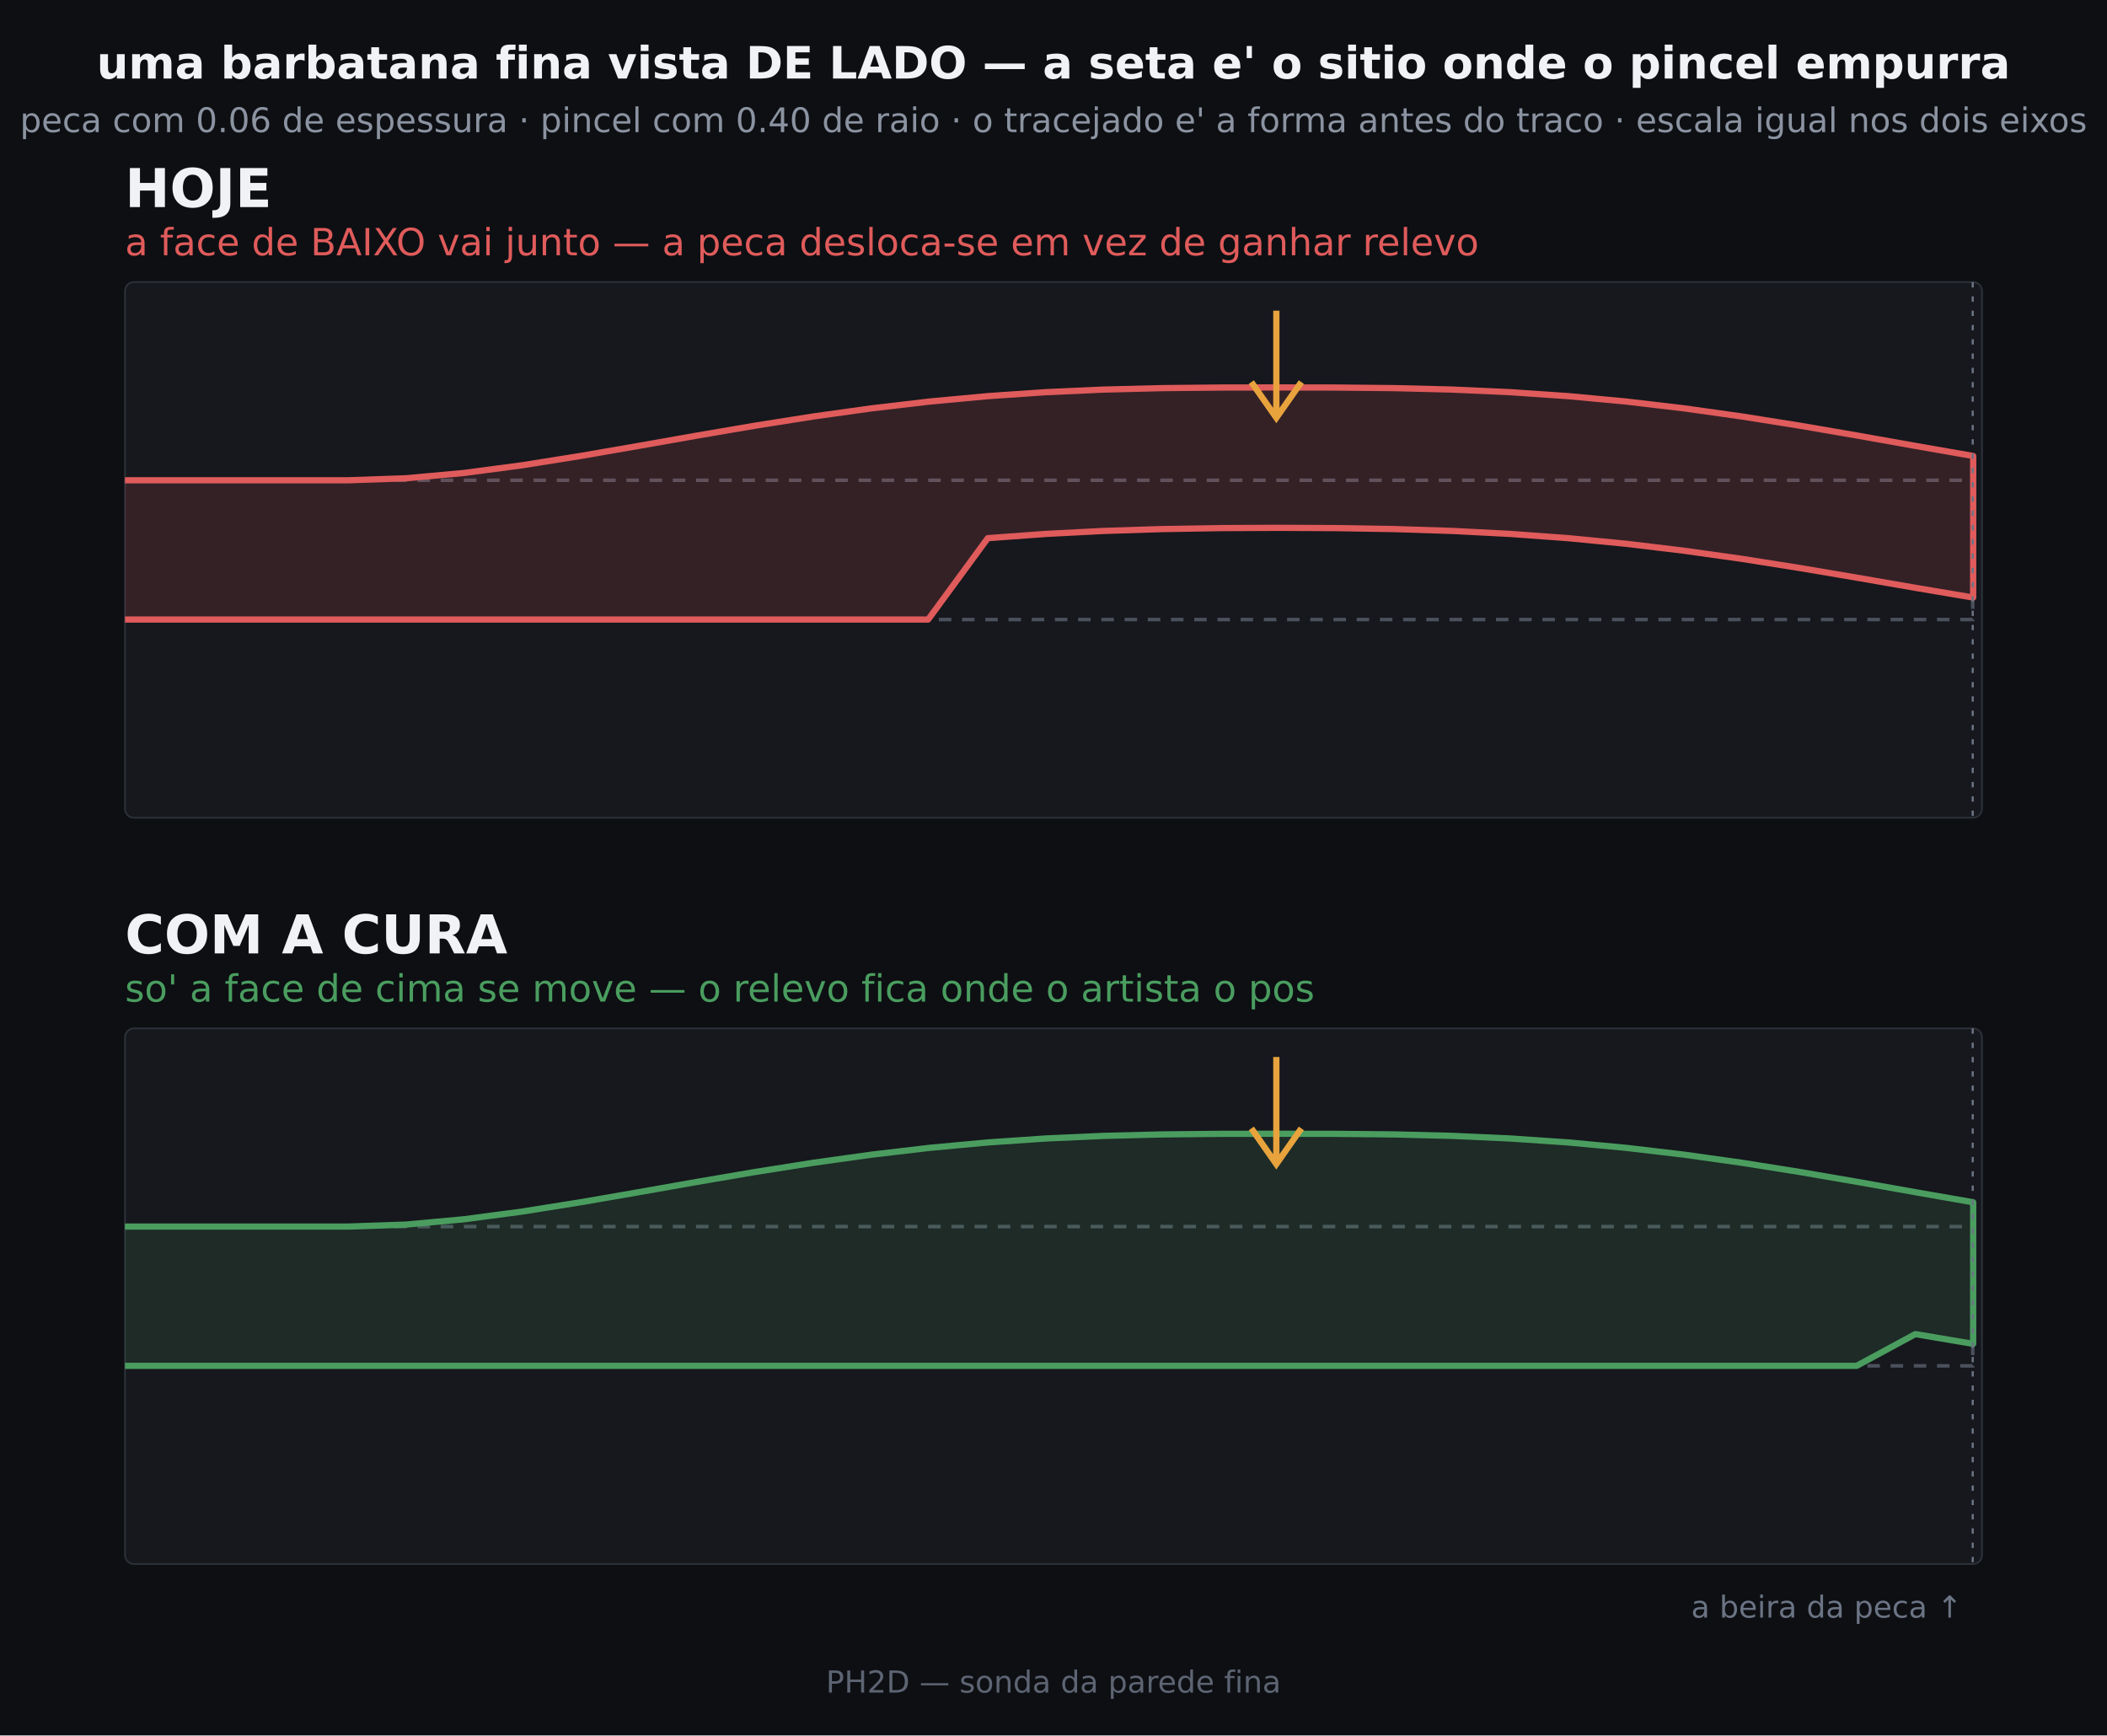
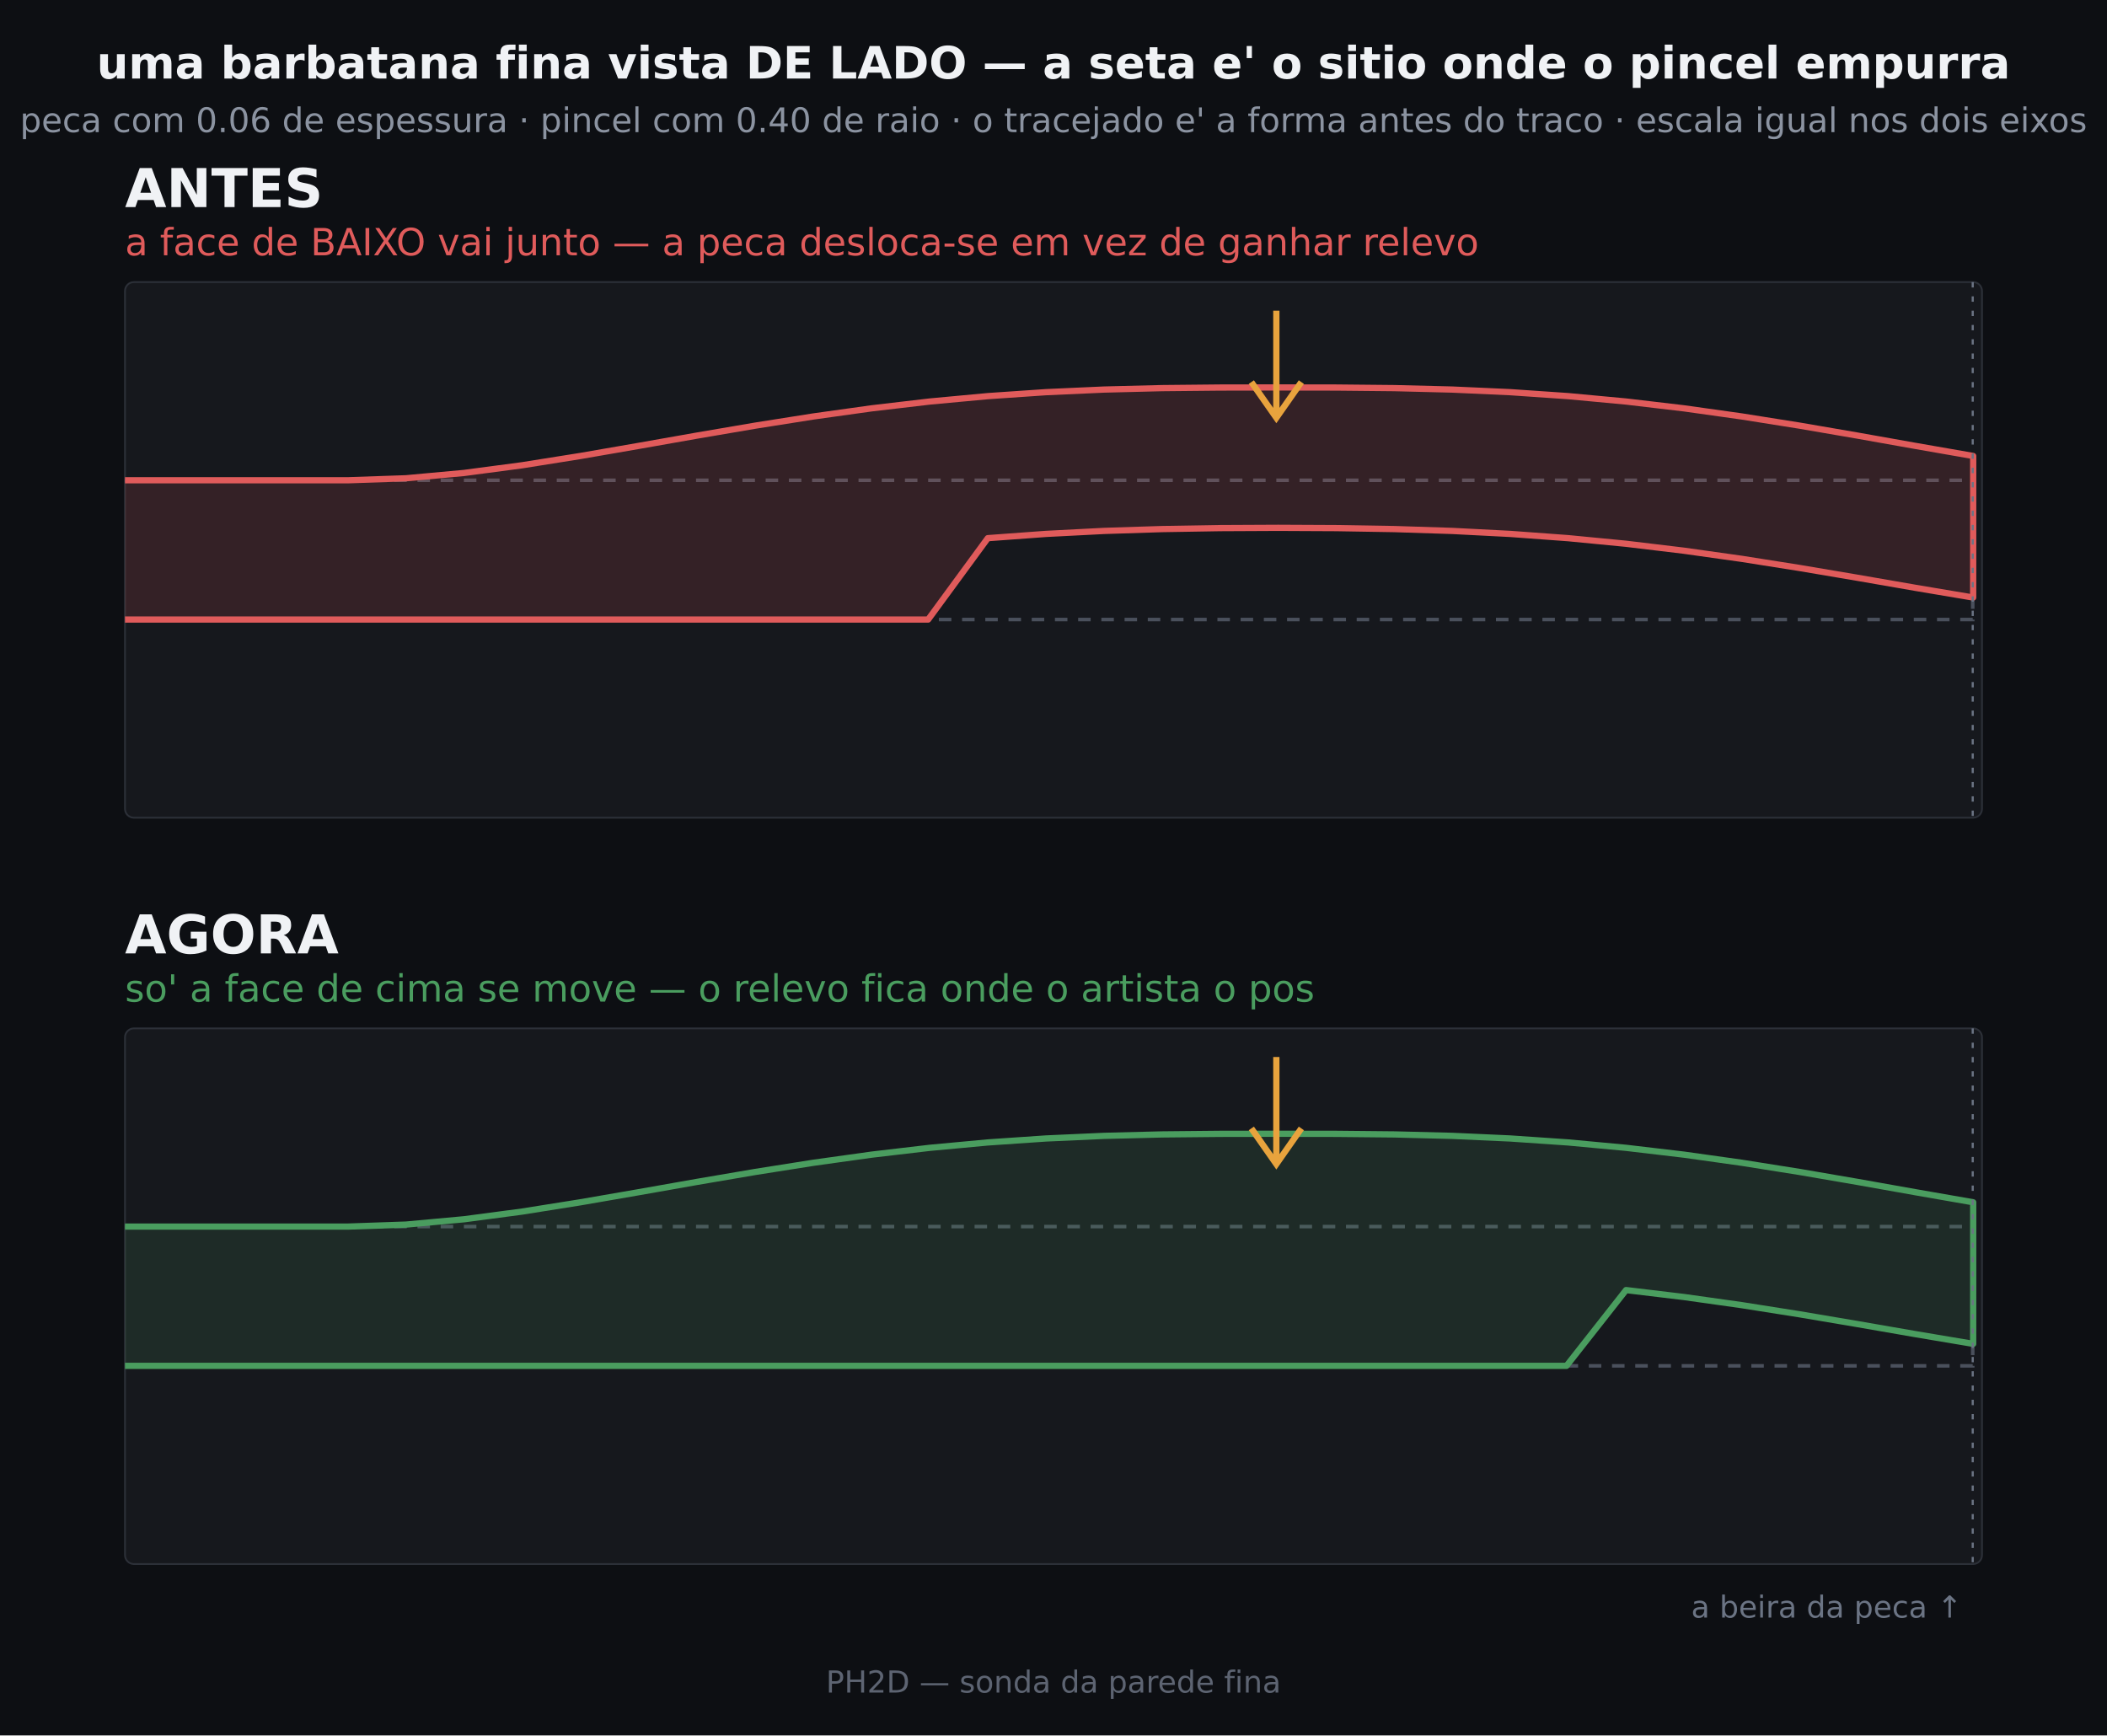
<svg xmlns="http://www.w3.org/2000/svg" width="1180" height="972" viewBox="0 0 1180 972">
  <rect width="1180" height="972" fill="#0d0f13" />
  <text x="590" y="44" fill="#f0f2f5" font-family="DejaVu Sans, sans-serif" font-size="25" font-weight="600" text-anchor="middle">uma barbatana fina vista DE LADO — a seta e' o sitio onde o pincel empurra</text>
  <text x="590" y="74" fill="#8b93a1" font-family="DejaVu Sans, sans-serif" font-size="19" text-anchor="middle">peca com 0.06 de espessura · pincel com 0.40 de raio · o tracejado e' a forma antes do traco · escala igual nos dois eixos</text>
  <g transform="translate(70,158)">
-     <text x="0" y="-42" fill="#f0f2f5" font-family="DejaVu Sans, sans-serif" font-size="30" font-weight="700">HOJE</text>
+     <text x="0" y="-42" fill="#f0f2f5" font-family="DejaVu Sans, sans-serif" font-size="30" font-weight="700">ANTES</text>
    <text x="0" y="-15" fill="#e05b5b" font-family="DejaVu Sans, sans-serif" font-size="21">a face de BAIXO vai junto — a peca desloca-se em vez de ganhar relevo</text>
    <clipPath id="c158">
      <rect x="0" y="0" width="1040" height="300" />
    </clipPath>
    <rect x="0" y="0" width="1040" height="300" rx="5" fill="#16181d" stroke="#2c3038" stroke-width="1" />
    <g clip-path="url(#c158)">
      <path d="M-1565.20,111.00 L-1532.70,111.00 L-1500.20,111.00 L-1467.70,111.00 L-1435.20,111.00 L-1402.70,111.00 L-1370.20,111.00 L-1337.70,111.00 L-1305.20,111.00 L-1272.70,111.00 L-1240.20,111.00 L-1207.70,111.00 L-1175.20,111.00 L-1142.70,111.00 L-1110.20,111.00 L-1077.70,111.00 L-1045.20,111.00 L-1012.70,111.00 L-980.20,111.00 L-947.70,111.00 L-915.20,111.00 L-882.70,111.00 L-850.20,111.00 L-817.70,111.00 L-785.20,111.00 L-752.70,111.00 L-720.20,111.00 L-687.70,111.00 L-655.20,111.00 L-622.70,111.00 L-590.20,111.00 L-557.70,111.00 L-525.20,111.00 L-492.70,111.00 L-460.20,111.00 L-427.70,111.00 L-395.20,111.00 L-362.70,111.00 L-330.20,111.00 L-297.70,111.00 L-265.20,111.00 L-232.70,111.00 L-200.20,111.00 L-167.70,111.00 L-135.20,111.00 L-102.70,111.00 L-70.20,111.00 L-37.70,111.00 L-5.20,111.00 L27.30,111.00 L59.80,111.00 L92.30,111.00 L124.80,111.00 L157.30,111.00 L189.80,111.00 L222.30,111.00 L254.80,111.00 L287.30,111.00 L319.80,111.00 L352.30,111.00 L384.80,111.00 L417.30,111.00 L449.80,111.00 L482.30,111.00 L514.80,111.00 L547.30,111.00 L579.80,111.00 L612.30,111.00 L644.80,111.00 L677.30,111.00 L709.80,111.00 L742.30,111.00 L774.80,111.00 L807.30,111.00 L839.80,111.00 L872.30,111.00 L904.80,111.00 L937.30,111.00 L969.80,111.00 L1002.30,111.00 L1034.80,111.00 L1034.80,189.00 L1002.30,189.00 L969.80,189.00 L937.30,189.00 L904.80,189.00 L872.30,189.00 L839.80,189.00 L807.30,189.00 L774.80,189.00 L742.30,189.00 L709.80,189.00 L677.30,189.00 L644.80,189.00 L612.30,189.00 L579.80,189.00 L547.30,189.00 L514.80,189.00 L482.30,189.00 L449.80,189.00 L417.30,189.00 L384.80,189.00 L352.30,189.00 L319.80,189.00 L287.30,189.00 L254.80,189.00 L222.30,189.00 L189.80,189.00 L157.30,189.00 L124.80,189.00 L92.30,189.00 L59.80,189.00 L27.30,189.00 L-5.20,189.00 L-37.70,189.00 L-70.20,189.00 L-102.70,189.00 L-135.20,189.00 L-167.70,189.00 L-200.20,189.00 L-232.70,189.00 L-265.20,189.00 L-297.70,189.00 L-330.20,189.00 L-362.70,189.00 L-395.20,189.00 L-427.70,189.00 L-460.20,189.00 L-492.70,189.00 L-525.20,189.00 L-557.70,189.00 L-590.20,189.00 L-622.70,189.00 L-655.20,189.00 L-687.70,189.00 L-720.20,189.00 L-752.70,189.00 L-785.20,189.00 L-817.70,189.00 L-850.20,189.00 L-882.70,189.00 L-915.20,189.00 L-947.70,189.00 L-980.20,189.00 L-1012.70,189.00 L-1045.20,189.00 L-1077.70,189.00 L-1110.20,189.00 L-1142.70,189.00 L-1175.20,189.00 L-1207.70,189.00 L-1240.20,189.00 L-1272.70,189.00 L-1305.20,189.00 L-1337.70,189.00 L-1370.20,189.00 L-1402.70,189.00 L-1435.20,189.00 L-1467.70,189.00 L-1500.20,189.00 L-1532.70,189.00 L-1565.20,189.00 Z" fill="none" stroke="#4a505c" stroke-width="2" stroke-dasharray="7 6" />
      <path d="M-1565.20,111.00 L-1532.70,111.00 L-1500.20,111.00 L-1467.70,111.00 L-1435.20,111.00 L-1402.70,111.00 L-1370.20,111.00 L-1337.70,111.00 L-1305.20,111.00 L-1272.70,111.00 L-1240.20,111.00 L-1207.70,111.00 L-1175.20,111.00 L-1142.70,111.00 L-1110.20,111.00 L-1077.70,111.00 L-1045.20,111.00 L-1012.70,111.00 L-980.20,111.00 L-947.70,111.00 L-915.20,111.00 L-882.70,111.00 L-850.20,111.00 L-817.70,111.00 L-785.20,111.00 L-752.70,111.00 L-720.20,111.00 L-687.70,111.00 L-655.20,111.00 L-622.70,111.00 L-590.20,111.00 L-557.70,111.00 L-525.20,111.00 L-492.70,111.00 L-460.20,111.00 L-427.70,111.00 L-395.20,111.00 L-362.70,111.00 L-330.20,111.00 L-297.70,111.00 L-265.20,111.00 L-232.70,111.00 L-200.20,111.00 L-167.70,111.00 L-135.20,111.00 L-102.70,111.00 L-70.20,111.00 L-37.70,111.00 L-5.20,111.00 L27.30,111.00 L59.80,111.00 L92.30,111.00 L124.80,111.00 L157.32,109.88 L189.88,106.90 L222.47,102.58 L255.07,97.39 L287.68,91.74 L320.30,85.98 L352.91,80.41 L385.51,75.26 L418.10,70.71 L450.68,66.89 L483.24,63.87 L515.78,61.65 L548.31,60.19 L580.83,59.38 L613.34,59.06 L645.84,59.01 L678.34,59.06 L710.83,59.38 L743.31,60.19 L775.78,61.65 L808.24,63.87 L840.68,66.89 L873.10,70.71 L905.51,75.26 L937.91,80.41 L970.30,85.98 L1002.68,91.74 L1035.07,97.39 L1035.05,176.68 L1002.65,171.23 L970.27,165.61 L937.88,160.13 L905.48,155.01 L873.07,150.45 L840.65,146.56 L808.21,143.42 L775.76,141.04 L743.29,139.37 L710.81,138.33 L678.32,137.79 L645.82,137.63 L613.32,137.79 L580.81,138.33 L548.29,139.37 L515.76,141.04 L483.21,143.42 L449.80,189.00 L417.30,189.00 L384.80,189.00 L352.30,189.00 L319.80,189.00 L287.30,189.00 L254.80,189.00 L222.30,189.00 L189.80,189.00 L157.30,189.00 L124.80,189.00 L92.30,189.00 L59.80,189.00 L27.30,189.00 L-5.20,189.00 L-37.70,189.00 L-70.20,189.00 L-102.70,189.00 L-135.20,189.00 L-167.70,189.00 L-200.20,189.00 L-232.70,189.00 L-265.20,189.00 L-297.70,189.00 L-330.20,189.00 L-362.70,189.00 L-395.20,189.00 L-427.70,189.00 L-460.20,189.00 L-492.70,189.00 L-525.20,189.00 L-557.70,189.00 L-590.20,189.00 L-622.70,189.00 L-655.20,189.00 L-687.70,189.00 L-720.20,189.00 L-752.70,189.00 L-785.20,189.00 L-817.70,189.00 L-850.20,189.00 L-882.70,189.00 L-915.20,189.00 L-947.70,189.00 L-980.20,189.00 L-1012.70,189.00 L-1045.20,189.00 L-1077.70,189.00 L-1110.20,189.00 L-1142.70,189.00 L-1175.20,189.00 L-1207.70,189.00 L-1240.20,189.00 L-1272.70,189.00 L-1305.20,189.00 L-1337.70,189.00 L-1370.20,189.00 L-1402.70,189.00 L-1435.20,189.00 L-1467.70,189.00 L-1500.20,189.00 L-1532.70,189.00 L-1565.20,189.00 Z" fill="#e05b5b26" stroke="#e05b5b" stroke-width="3.5" stroke-linejoin="round" />
      <path d="M644.8,16 L644.8,74 M630.8,56 L644.8,76 L658.8,56" fill="none" stroke="#e8a33d" stroke-width="3.5" />
      <line x1="1034.8" y1="0" x2="1034.8" y2="300" stroke="#6b7484" stroke-width="1.2" stroke-dasharray="3 5" />
    </g>
  </g>
  <g transform="translate(70,576)">
-     <text x="0" y="-42" fill="#f0f2f5" font-family="DejaVu Sans, sans-serif" font-size="30" font-weight="700">COM A CURA</text>
+     <text x="0" y="-42" fill="#f0f2f5" font-family="DejaVu Sans, sans-serif" font-size="30" font-weight="700">AGORA</text>
    <text x="0" y="-15" fill="#4a9d5f" font-family="DejaVu Sans, sans-serif" font-size="21">so' a face de cima se move — o relevo fica onde o artista o pos</text>
    <clipPath id="c576">
      <rect x="0" y="0" width="1040" height="300" />
    </clipPath>
    <rect x="0" y="0" width="1040" height="300" rx="5" fill="#16181d" stroke="#2c3038" stroke-width="1" />
    <g clip-path="url(#c576)">
      <path d="M-1565.20,111.00 L-1532.70,111.00 L-1500.20,111.00 L-1467.70,111.00 L-1435.20,111.00 L-1402.70,111.00 L-1370.20,111.00 L-1337.70,111.00 L-1305.20,111.00 L-1272.70,111.00 L-1240.20,111.00 L-1207.70,111.00 L-1175.20,111.00 L-1142.70,111.00 L-1110.20,111.00 L-1077.70,111.00 L-1045.20,111.00 L-1012.70,111.00 L-980.20,111.00 L-947.70,111.00 L-915.20,111.00 L-882.70,111.00 L-850.20,111.00 L-817.70,111.00 L-785.20,111.00 L-752.70,111.00 L-720.20,111.00 L-687.70,111.00 L-655.20,111.00 L-622.70,111.00 L-590.20,111.00 L-557.70,111.00 L-525.20,111.00 L-492.70,111.00 L-460.20,111.00 L-427.70,111.00 L-395.20,111.00 L-362.70,111.00 L-330.20,111.00 L-297.70,111.00 L-265.20,111.00 L-232.70,111.00 L-200.20,111.00 L-167.70,111.00 L-135.20,111.00 L-102.70,111.00 L-70.20,111.00 L-37.70,111.00 L-5.20,111.00 L27.30,111.00 L59.80,111.00 L92.30,111.00 L124.80,111.00 L157.30,111.00 L189.80,111.00 L222.30,111.00 L254.80,111.00 L287.30,111.00 L319.80,111.00 L352.30,111.00 L384.80,111.00 L417.30,111.00 L449.80,111.00 L482.30,111.00 L514.80,111.00 L547.30,111.00 L579.80,111.00 L612.30,111.00 L644.80,111.00 L677.30,111.00 L709.80,111.00 L742.30,111.00 L774.80,111.00 L807.30,111.00 L839.80,111.00 L872.30,111.00 L904.80,111.00 L937.30,111.00 L969.80,111.00 L1002.30,111.00 L1034.80,111.00 L1034.80,189.00 L1002.30,189.00 L969.80,189.00 L937.30,189.00 L904.80,189.00 L872.30,189.00 L839.80,189.00 L807.30,189.00 L774.80,189.00 L742.30,189.00 L709.80,189.00 L677.30,189.00 L644.80,189.00 L612.30,189.00 L579.80,189.00 L547.30,189.00 L514.80,189.00 L482.30,189.00 L449.80,189.00 L417.30,189.00 L384.80,189.00 L352.30,189.00 L319.80,189.00 L287.30,189.00 L254.80,189.00 L222.30,189.00 L189.80,189.00 L157.30,189.00 L124.80,189.00 L92.30,189.00 L59.80,189.00 L27.30,189.00 L-5.20,189.00 L-37.70,189.00 L-70.20,189.00 L-102.70,189.00 L-135.20,189.00 L-167.70,189.00 L-200.20,189.00 L-232.70,189.00 L-265.20,189.00 L-297.70,189.00 L-330.20,189.00 L-362.70,189.00 L-395.20,189.00 L-427.70,189.00 L-460.20,189.00 L-492.70,189.00 L-525.20,189.00 L-557.70,189.00 L-590.20,189.00 L-622.70,189.00 L-655.20,189.00 L-687.70,189.00 L-720.20,189.00 L-752.70,189.00 L-785.20,189.00 L-817.70,189.00 L-850.20,189.00 L-882.70,189.00 L-915.20,189.00 L-947.70,189.00 L-980.20,189.00 L-1012.70,189.00 L-1045.20,189.00 L-1077.70,189.00 L-1110.20,189.00 L-1142.70,189.00 L-1175.20,189.00 L-1207.70,189.00 L-1240.20,189.00 L-1272.70,189.00 L-1305.20,189.00 L-1337.70,189.00 L-1370.20,189.00 L-1402.70,189.00 L-1435.20,189.00 L-1467.70,189.00 L-1500.20,189.00 L-1532.70,189.00 L-1565.20,189.00 Z" fill="none" stroke="#4a505c" stroke-width="2" stroke-dasharray="7 6" />
-       <path d="M-1565.20,111.00 L-1532.70,111.00 L-1500.20,111.00 L-1467.70,111.00 L-1435.20,111.00 L-1402.70,111.00 L-1370.20,111.00 L-1337.70,111.00 L-1305.20,111.00 L-1272.70,111.00 L-1240.20,111.00 L-1207.70,111.00 L-1175.20,111.00 L-1142.70,111.00 L-1110.20,111.00 L-1077.70,111.00 L-1045.20,111.00 L-1012.70,111.00 L-980.20,111.00 L-947.70,111.00 L-915.20,111.00 L-882.70,111.00 L-850.20,111.00 L-817.70,111.00 L-785.20,111.00 L-752.70,111.00 L-720.20,111.00 L-687.70,111.00 L-655.20,111.00 L-622.70,111.00 L-590.20,111.00 L-557.70,111.00 L-525.20,111.00 L-492.70,111.00 L-460.20,111.00 L-427.70,111.00 L-395.20,111.00 L-362.70,111.00 L-330.20,111.00 L-297.70,111.00 L-265.20,111.00 L-232.70,111.00 L-200.20,111.00 L-167.70,111.00 L-135.20,111.00 L-102.70,111.00 L-70.20,111.00 L-37.70,111.00 L-5.20,111.00 L27.30,111.00 L59.80,111.00 L92.30,111.00 L124.80,111.00 L157.32,109.88 L189.88,106.90 L222.47,102.58 L255.07,97.39 L287.68,91.74 L320.30,85.98 L352.91,80.41 L385.51,75.26 L418.10,70.71 L450.68,66.89 L483.24,63.87 L515.78,61.65 L548.31,60.19 L580.83,59.38 L613.34,59.06 L645.84,59.01 L678.34,59.06 L710.83,59.38 L743.31,60.19 L775.78,61.65 L808.24,63.87 L840.68,66.89 L873.10,70.71 L905.51,75.26 L937.91,80.41 L970.30,85.98 L1002.68,91.74 L1035.07,97.39 L1035.05,176.68 L1002.65,171.23 L969.80,189.00 L937.30,189.00 L904.80,189.00 L872.30,189.00 L839.80,189.00 L807.30,189.00 L774.80,189.00 L742.30,189.00 L709.80,189.00 L677.30,189.00 L644.80,189.00 L612.30,189.00 L579.80,189.00 L547.30,189.00 L514.80,189.00 L482.30,189.00 L449.80,189.00 L417.30,189.00 L384.80,189.00 L352.30,189.00 L319.80,189.00 L287.30,189.00 L254.80,189.00 L222.30,189.00 L189.80,189.00 L157.30,189.00 L124.80,189.00 L92.30,189.00 L59.80,189.00 L27.30,189.00 L-5.20,189.00 L-37.70,189.00 L-70.20,189.00 L-102.70,189.00 L-135.20,189.00 L-167.70,189.00 L-200.20,189.00 L-232.70,189.00 L-265.20,189.00 L-297.70,189.00 L-330.20,189.00 L-362.70,189.00 L-395.20,189.00 L-427.70,189.00 L-460.20,189.00 L-492.70,189.00 L-525.20,189.00 L-557.70,189.00 L-590.20,189.00 L-622.70,189.00 L-655.20,189.00 L-687.70,189.00 L-720.20,189.00 L-752.70,189.00 L-785.20,189.00 L-817.70,189.00 L-850.20,189.00 L-882.70,189.00 L-915.20,189.00 L-947.70,189.00 L-980.20,189.00 L-1012.70,189.00 L-1045.20,189.00 L-1077.70,189.00 L-1110.20,189.00 L-1142.70,189.00 L-1175.20,189.00 L-1207.70,189.00 L-1240.20,189.00 L-1272.70,189.00 L-1305.20,189.00 L-1337.70,189.00 L-1370.20,189.00 L-1402.70,189.00 L-1435.20,189.00 L-1467.70,189.00 L-1500.20,189.00 L-1532.70,189.00 L-1565.20,189.00 Z" fill="#4a9d5f26" stroke="#4a9d5f" stroke-width="3.5" stroke-linejoin="round" />
+       <path d="M-1565.20,111.00 L-1532.70,111.00 L-1500.20,111.00 L-1467.70,111.00 L-1435.20,111.00 L-1402.70,111.00 L-1370.20,111.00 L-1337.70,111.00 L-1305.20,111.00 L-1272.70,111.00 L-1240.20,111.00 L-1207.70,111.00 L-1175.20,111.00 L-1142.70,111.00 L-1110.20,111.00 L-1077.70,111.00 L-1045.20,111.00 L-1012.70,111.00 L-980.20,111.00 L-947.70,111.00 L-915.20,111.00 L-882.70,111.00 L-850.20,111.00 L-817.70,111.00 L-785.20,111.00 L-752.70,111.00 L-720.20,111.00 L-687.70,111.00 L-655.20,111.00 L-622.70,111.00 L-590.20,111.00 L-557.70,111.00 L-525.20,111.00 L-492.70,111.00 L-460.20,111.00 L-427.70,111.00 L-395.20,111.00 L-362.70,111.00 L-330.20,111.00 L-297.70,111.00 L-265.20,111.00 L-232.70,111.00 L-200.20,111.00 L-167.70,111.00 L-135.20,111.00 L-102.70,111.00 L-70.20,111.00 L-37.70,111.00 L-5.20,111.00 L27.30,111.00 L59.80,111.00 L92.30,111.00 L124.80,111.00 L157.32,109.88 L189.88,106.90 L222.47,102.58 L255.07,97.39 L287.68,91.74 L320.30,85.98 L352.91,80.41 L385.51,75.26 L418.10,70.71 L450.68,66.89 L483.24,63.87 L515.78,61.65 L548.31,60.19 L580.83,59.38 L613.34,59.06 L645.84,59.01 L678.34,59.06 L710.83,59.38 L743.31,60.19 L775.78,61.65 L808.24,63.87 L840.68,66.89 L873.10,70.71 L905.51,75.26 L937.91,80.41 L970.30,85.98 L1002.68,91.74 L1035.07,97.39 L1035.05,176.68 L1002.65,171.23 L970.27,165.61 L937.88,160.13 L905.48,155.01 L873.07,150.45 L840.65,146.56 L807.30,189.00 L774.80,189.00 L742.30,189.00 L709.80,189.00 L677.30,189.00 L644.80,189.00 L612.30,189.00 L579.80,189.00 L547.30,189.00 L514.80,189.00 L482.30,189.00 L449.80,189.00 L417.30,189.00 L384.80,189.00 L352.30,189.00 L319.80,189.00 L287.30,189.00 L254.80,189.00 L222.30,189.00 L189.80,189.00 L157.30,189.00 L124.80,189.00 L92.30,189.00 L59.80,189.00 L27.30,189.00 L-5.20,189.00 L-37.70,189.00 L-70.20,189.00 L-102.70,189.00 L-135.20,189.00 L-167.70,189.00 L-200.20,189.00 L-232.70,189.00 L-265.20,189.00 L-297.70,189.00 L-330.20,189.00 L-362.70,189.00 L-395.20,189.00 L-427.70,189.00 L-460.20,189.00 L-492.70,189.00 L-525.20,189.00 L-557.70,189.00 L-590.20,189.00 L-622.70,189.00 L-655.20,189.00 L-687.70,189.00 L-720.20,189.00 L-752.70,189.00 L-785.20,189.00 L-817.70,189.00 L-850.20,189.00 L-882.70,189.00 L-915.20,189.00 L-947.70,189.00 L-980.20,189.00 L-1012.70,189.00 L-1045.20,189.00 L-1077.70,189.00 L-1110.20,189.00 L-1142.70,189.00 L-1175.20,189.00 L-1207.70,189.00 L-1240.20,189.00 L-1272.70,189.00 L-1305.20,189.00 L-1337.70,189.00 L-1370.20,189.00 L-1402.70,189.00 L-1435.20,189.00 L-1467.70,189.00 L-1500.20,189.00 L-1532.70,189.00 L-1565.20,189.00 Z" fill="#4a9d5f26" stroke="#4a9d5f" stroke-width="3.5" stroke-linejoin="round" />
      <path d="M644.8,16 L644.8,74 M630.8,56 L644.8,76 L658.8,56" fill="none" stroke="#e8a33d" stroke-width="3.5" />
      <line x1="1034.8" y1="0" x2="1034.8" y2="300" stroke="#6b7484" stroke-width="1.2" stroke-dasharray="3 5" />
    </g>
  </g>
  <text x="1099" y="906" fill="#6b7484" font-family="DejaVu Sans, sans-serif" font-size="17" text-anchor="end">a beira da peca ↑</text>
  <text x="590" y="948" fill="#5d6472" font-family="DejaVu Sans, sans-serif" font-size="17" text-anchor="middle">PH2D — sonda da parede fina</text>
</svg>
